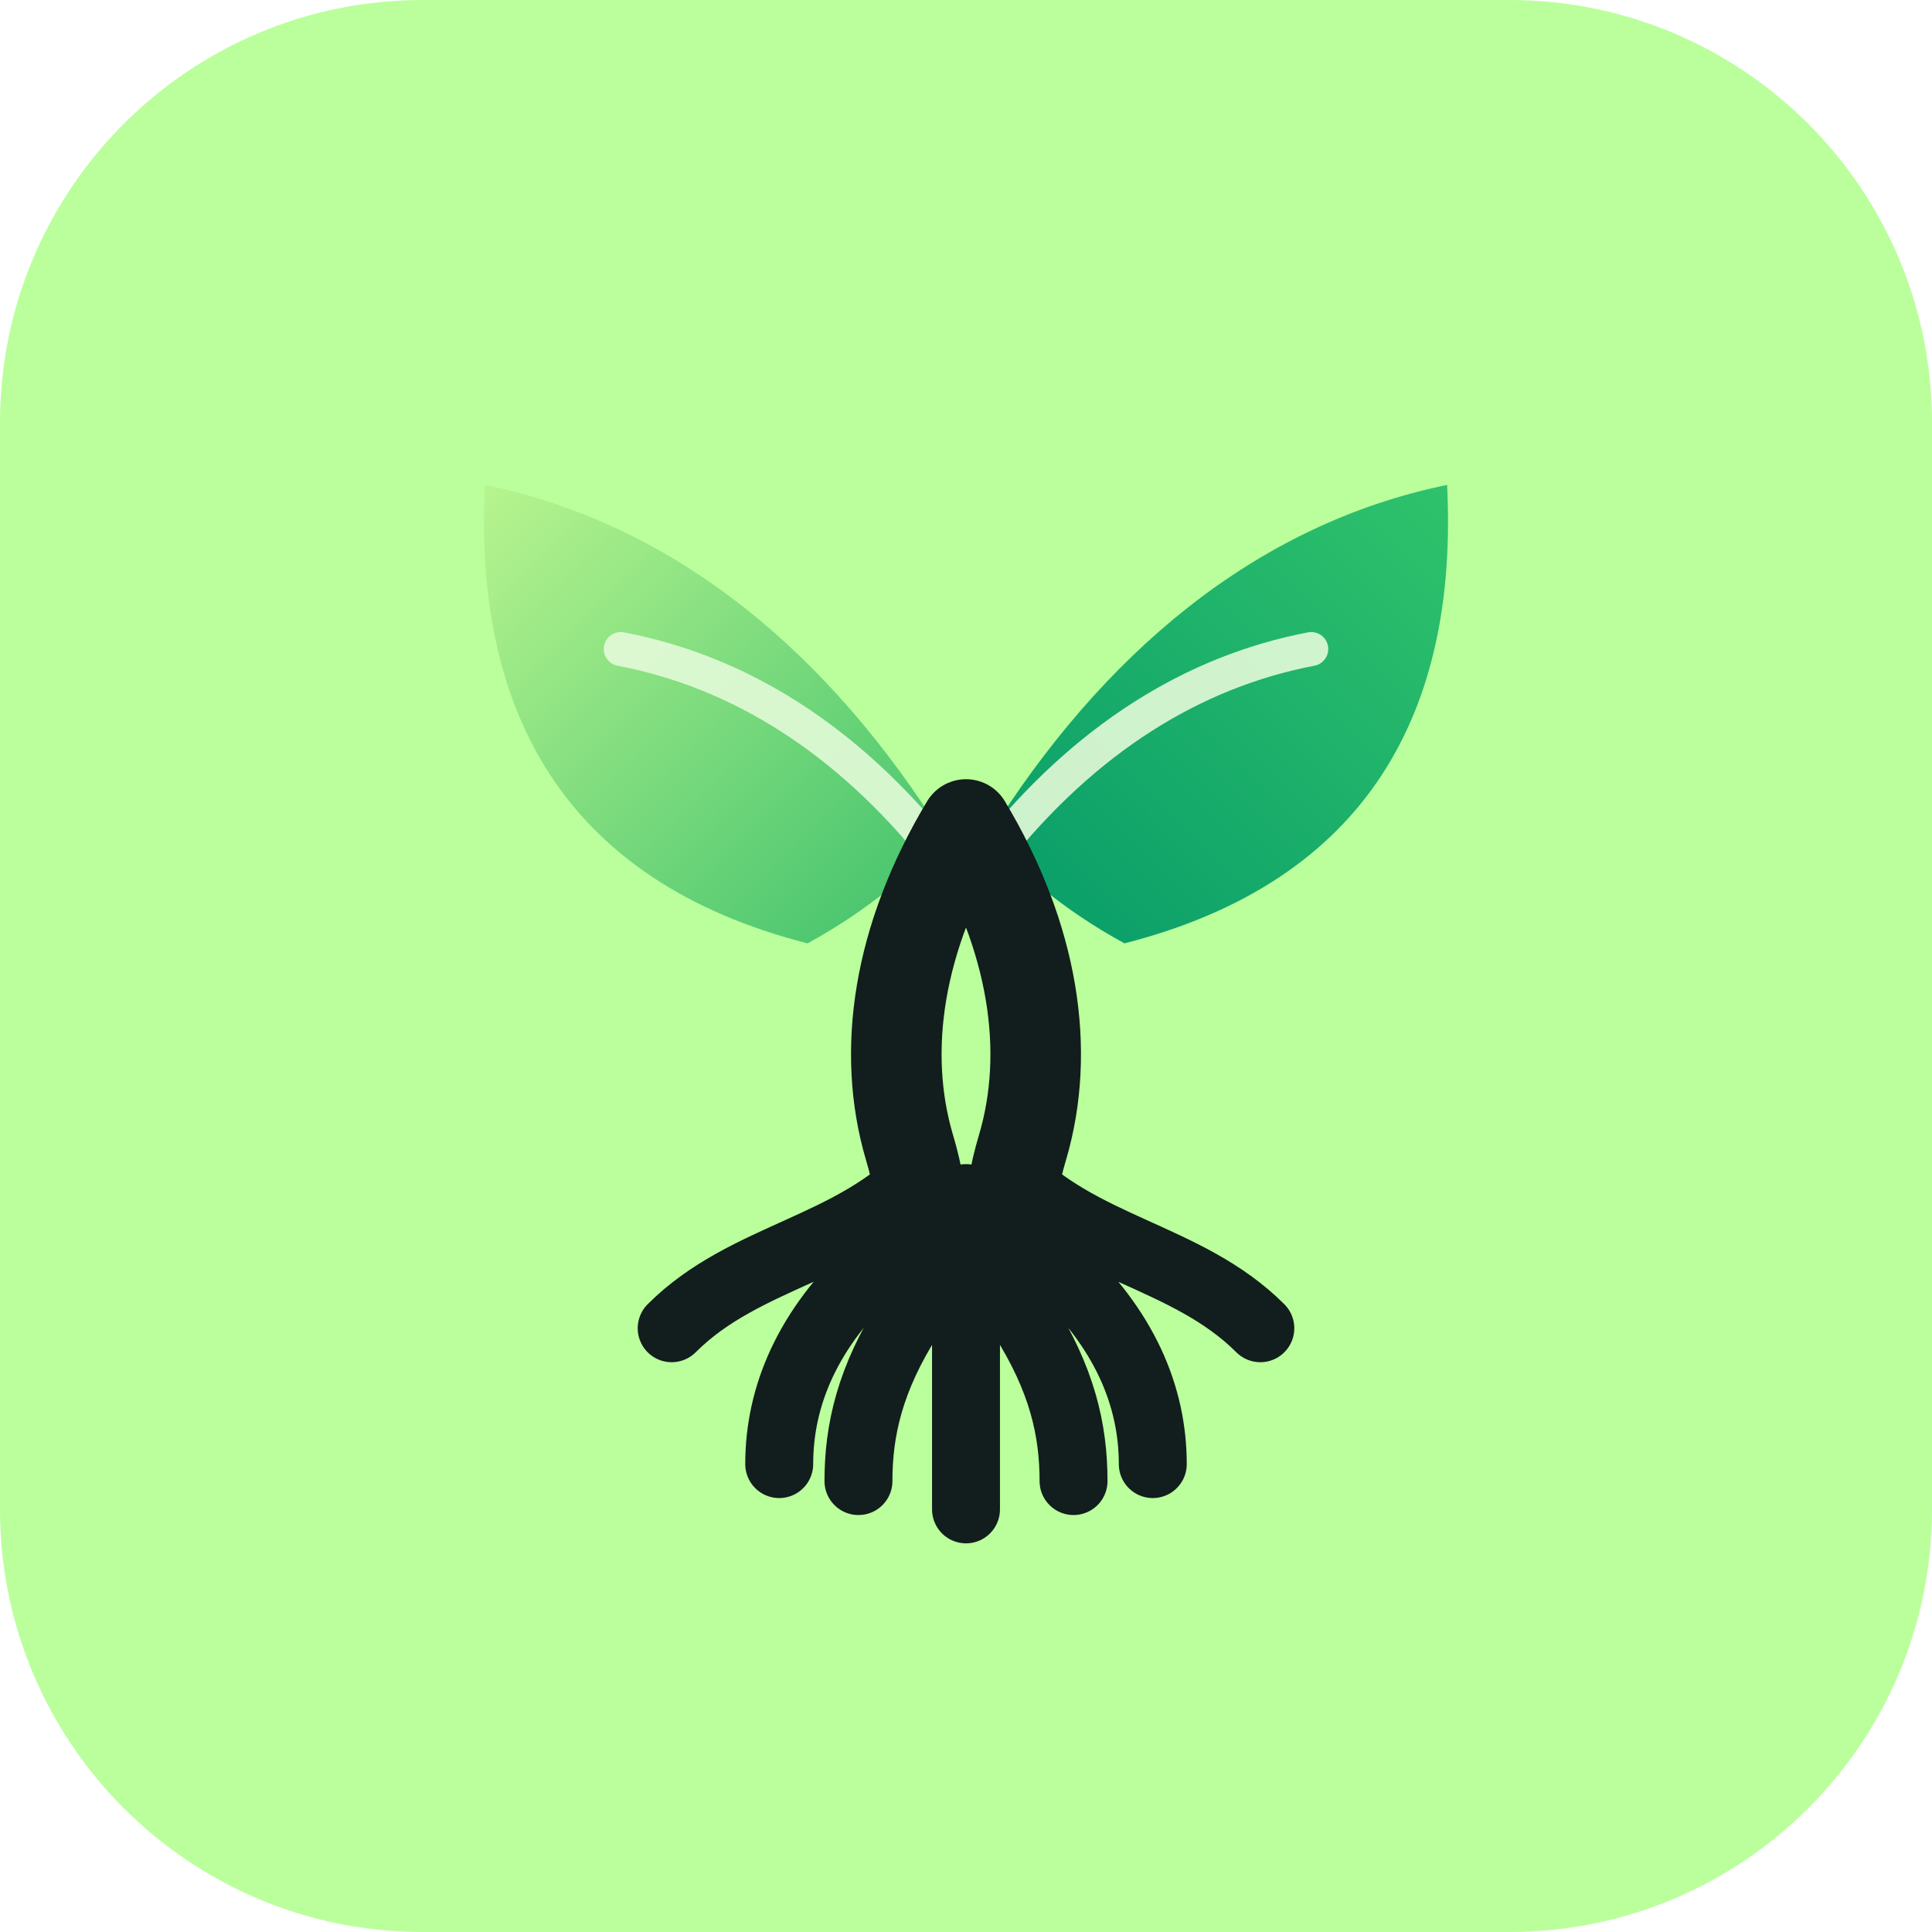
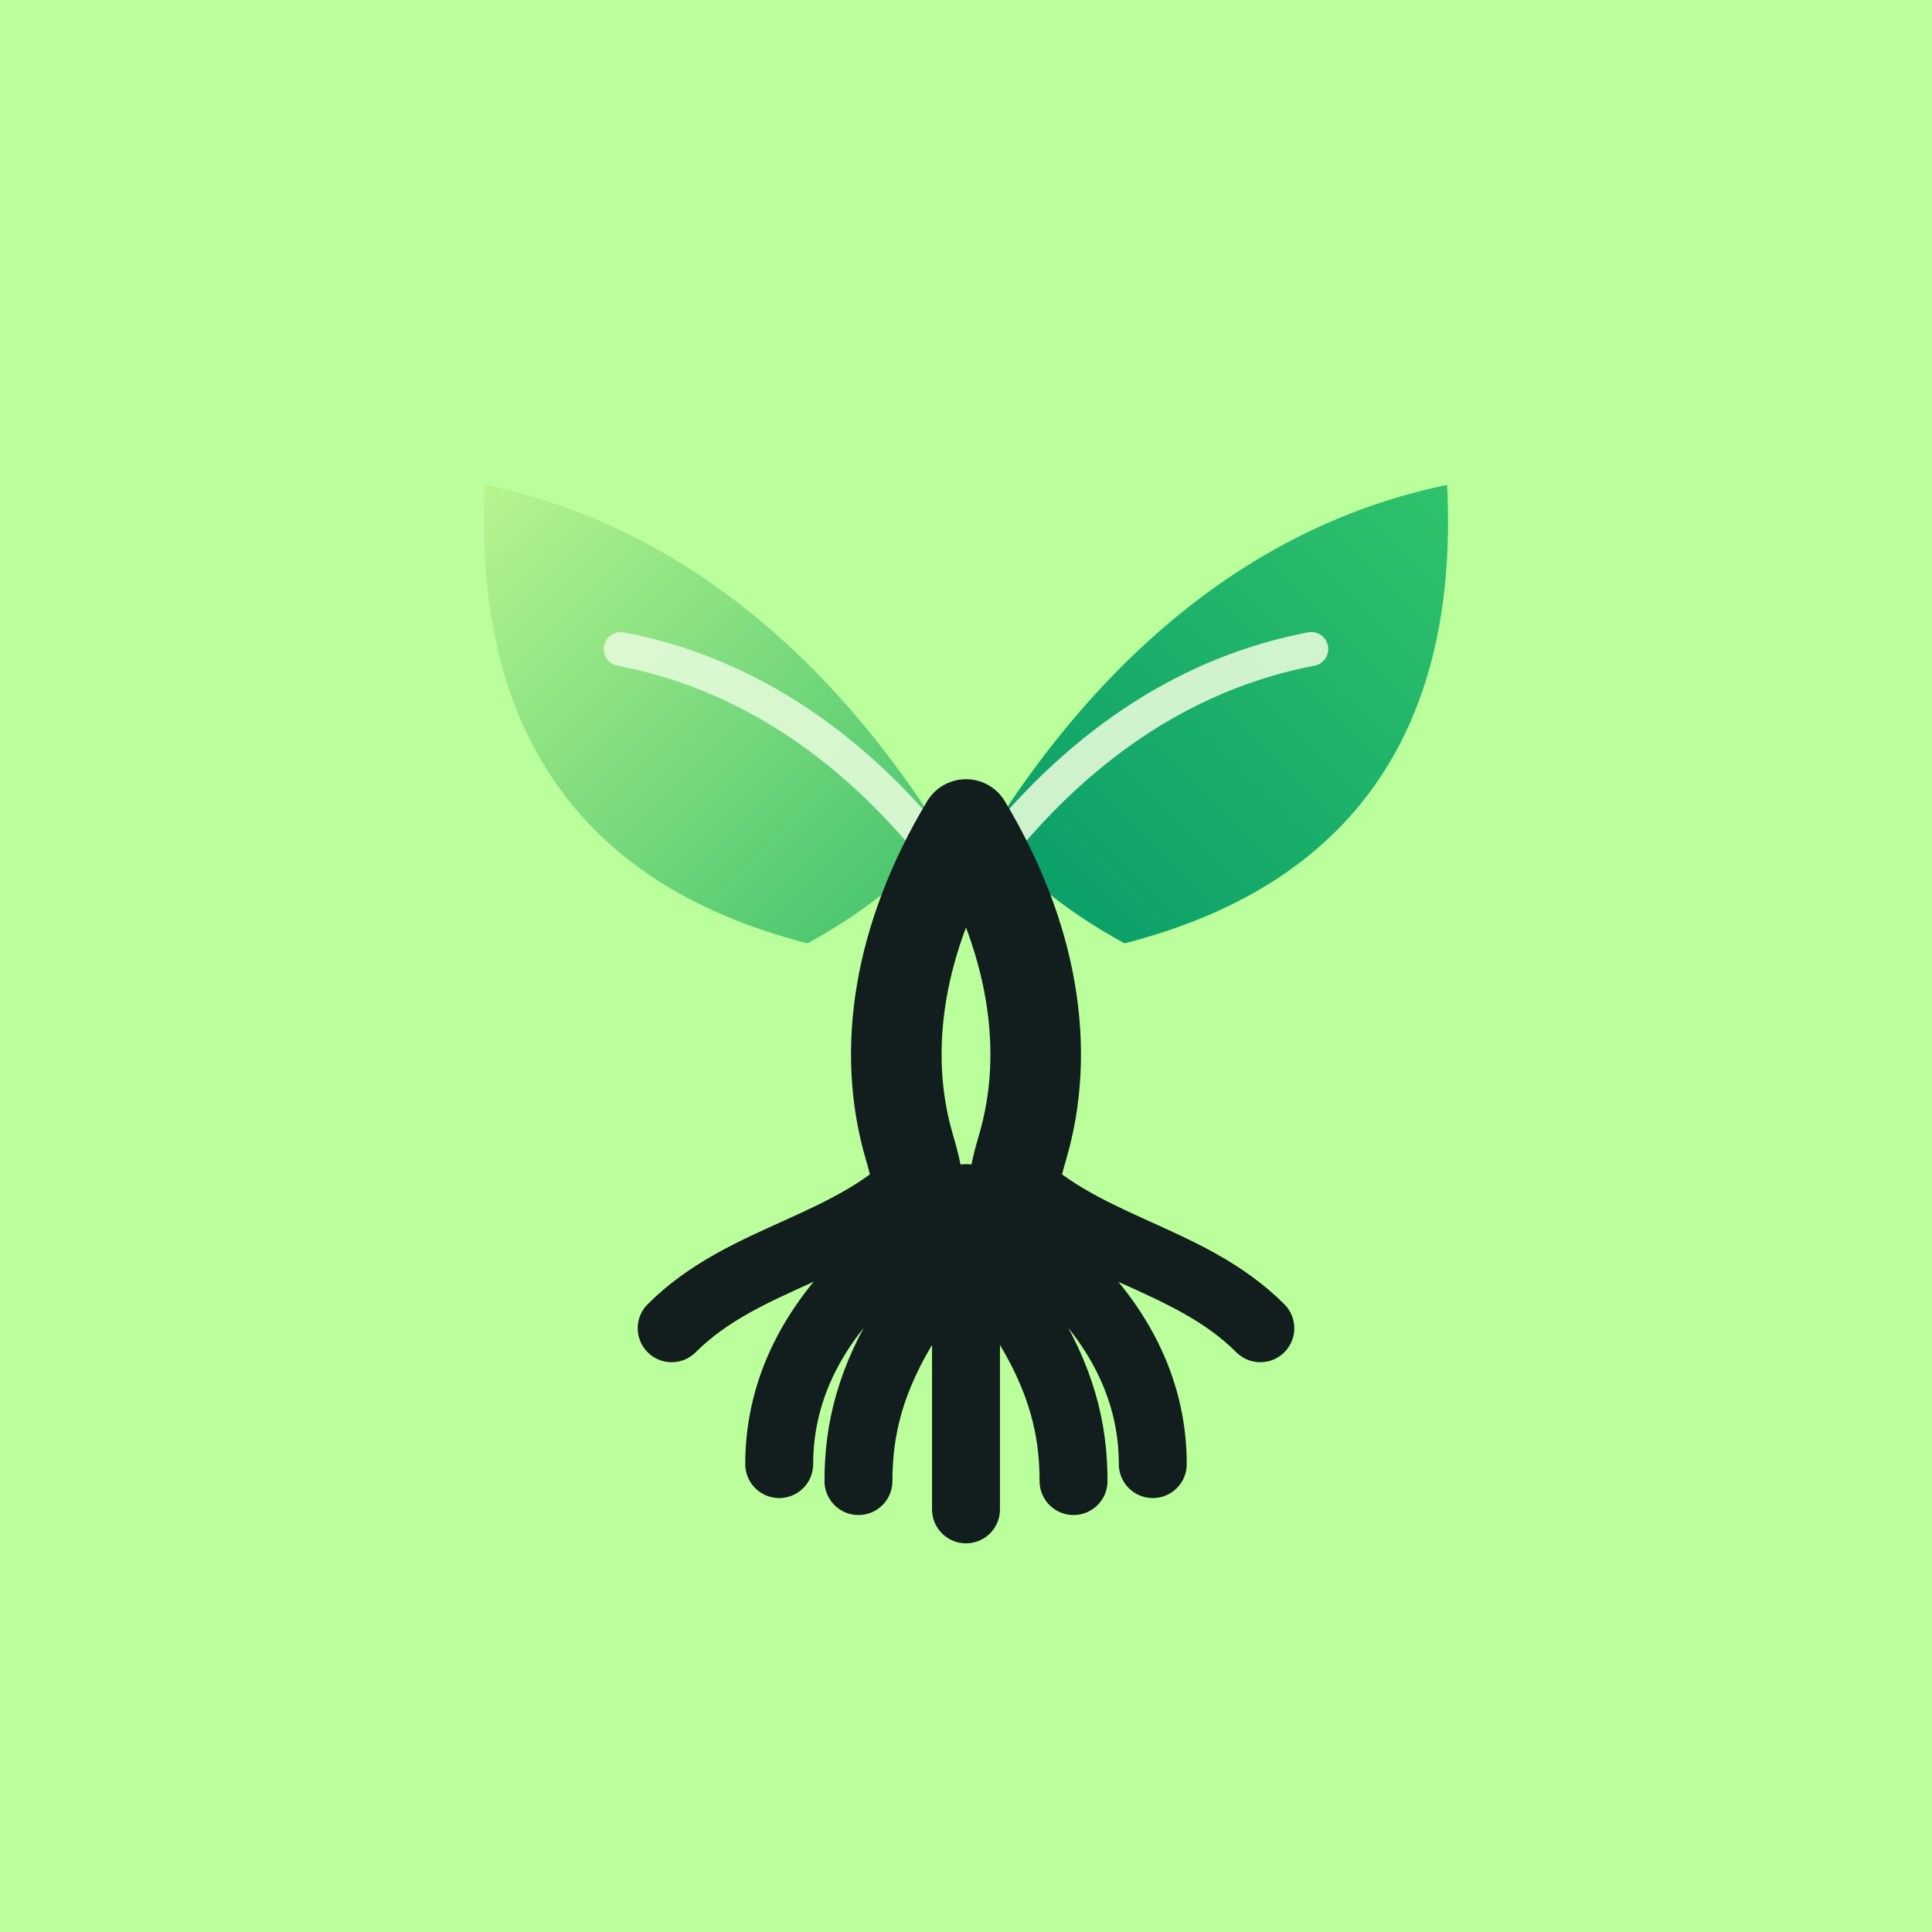
<svg xmlns="http://www.w3.org/2000/svg" width="512" height="512" viewBox="0 0 512 512" fill="none">
-   <rect width="512" height="512" rx="112" fill="#BAFF9C" />
+   <rect width="512" height="512" fill="#BAFF9C" />
  <g transform="translate(64 64) scale(1.5)">
    <defs>
      <linearGradient id="l" x1="42" y1="42" x2="128" y2="128" gradientUnits="userSpaceOnUse">
        <stop stop-color="#B9F58F" />
        <stop offset="1" stop-color="#38BE6A" />
      </linearGradient>
      <linearGradient id="r" x1="214" y1="42" x2="128" y2="128" gradientUnits="userSpaceOnUse">
        <stop stop-color="#30C36B" />
        <stop offset="1" stop-color="#05996A" />
      </linearGradient>
    </defs>
    <path d="M124 105C104 73 77 50 43 43C41 83 57 113 100 124C111 118 119 111 124 105Z" fill="url(#l)" />
    <path d="M132 105C152 73 179 50 213 43C215 83 199 113 156 124C145 118 137 111 132 105Z" fill="url(#r)" />
    <path d="M67 72C88 76 107 88 123 108M189 72C168 76 149 88 133 108" stroke="#E3FBD8" stroke-width="6" stroke-linecap="round" opacity=".9" />
    <path d="M128 103C116 123 113 143 118 160C121 170 121 178 116 186M128 103C140 123 143 143 138 160C135 170 135 178 140 186" stroke="#121D1D" stroke-width="16" stroke-linecap="round" />
    <path d="M121 164C108 178 89 179 76 192M135 164C148 178 167 179 180 192M112 181C100 192 95 204 95 216M144 181C156 192 161 204 161 216M128 169V224M118 190C111 201 109 210 109 219M138 190C145 201 147 210 147 219" stroke="#121D1D" stroke-width="12" stroke-linecap="round" />
  </g>
</svg>
